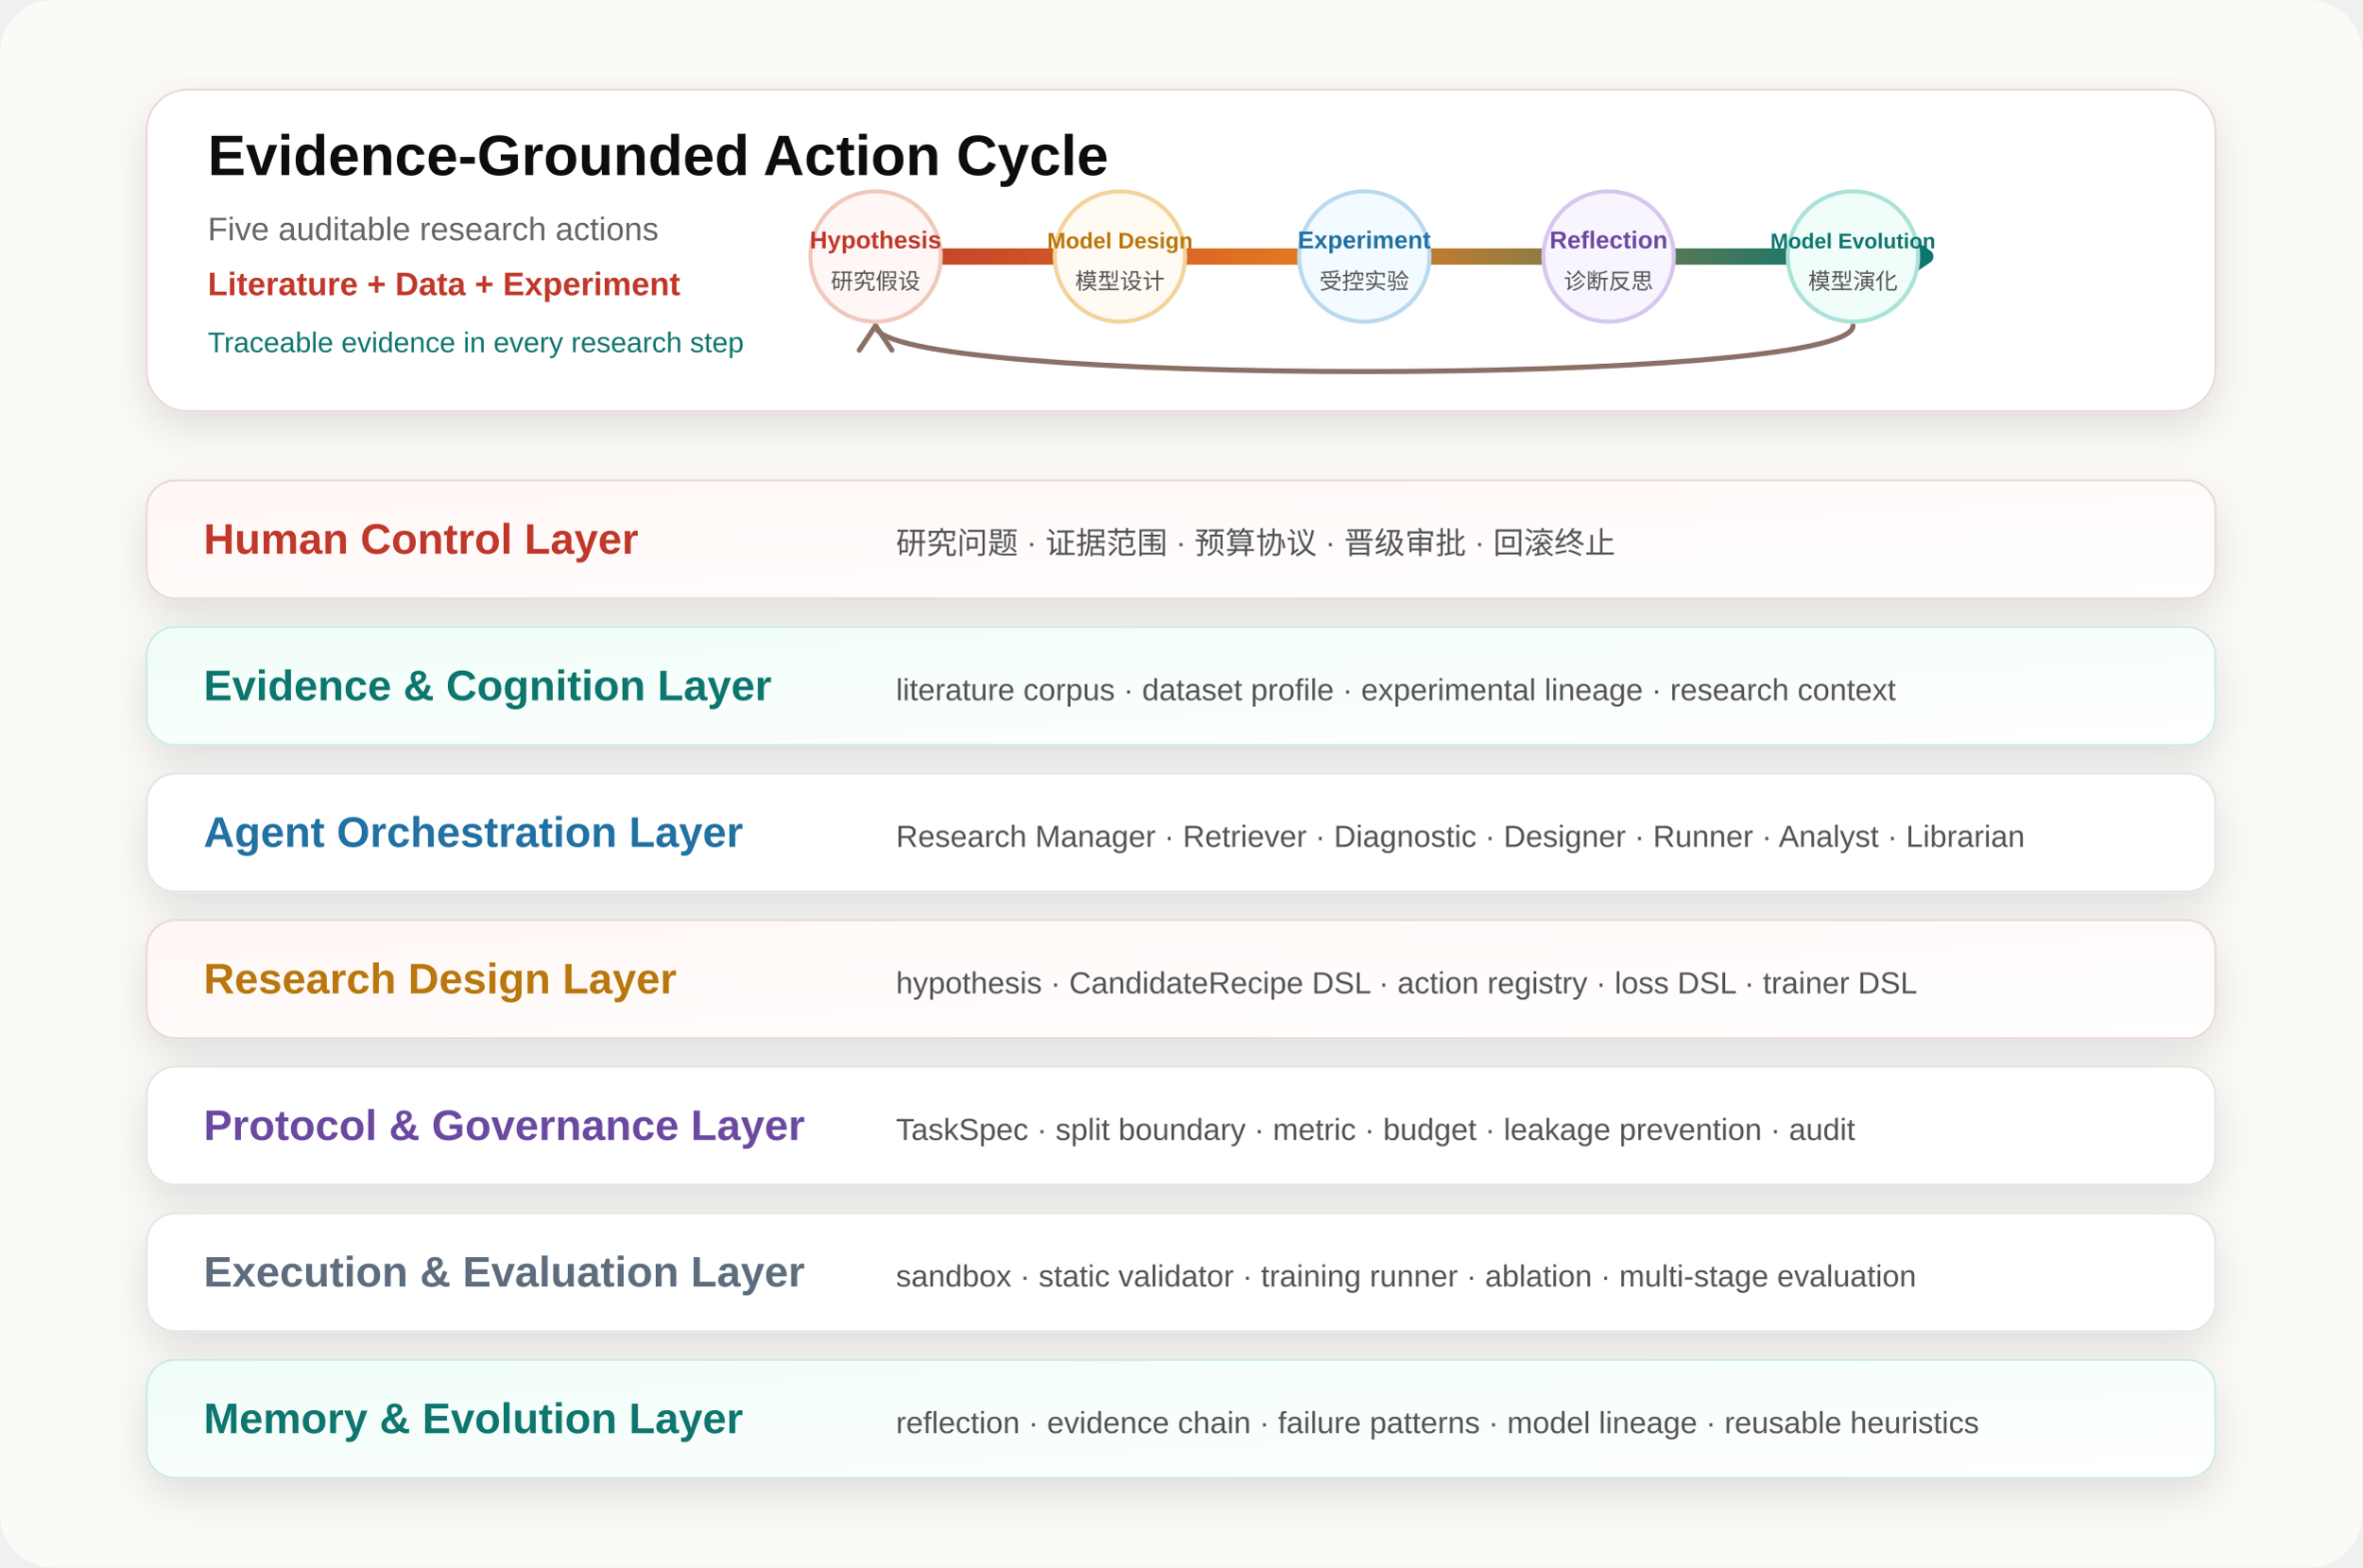
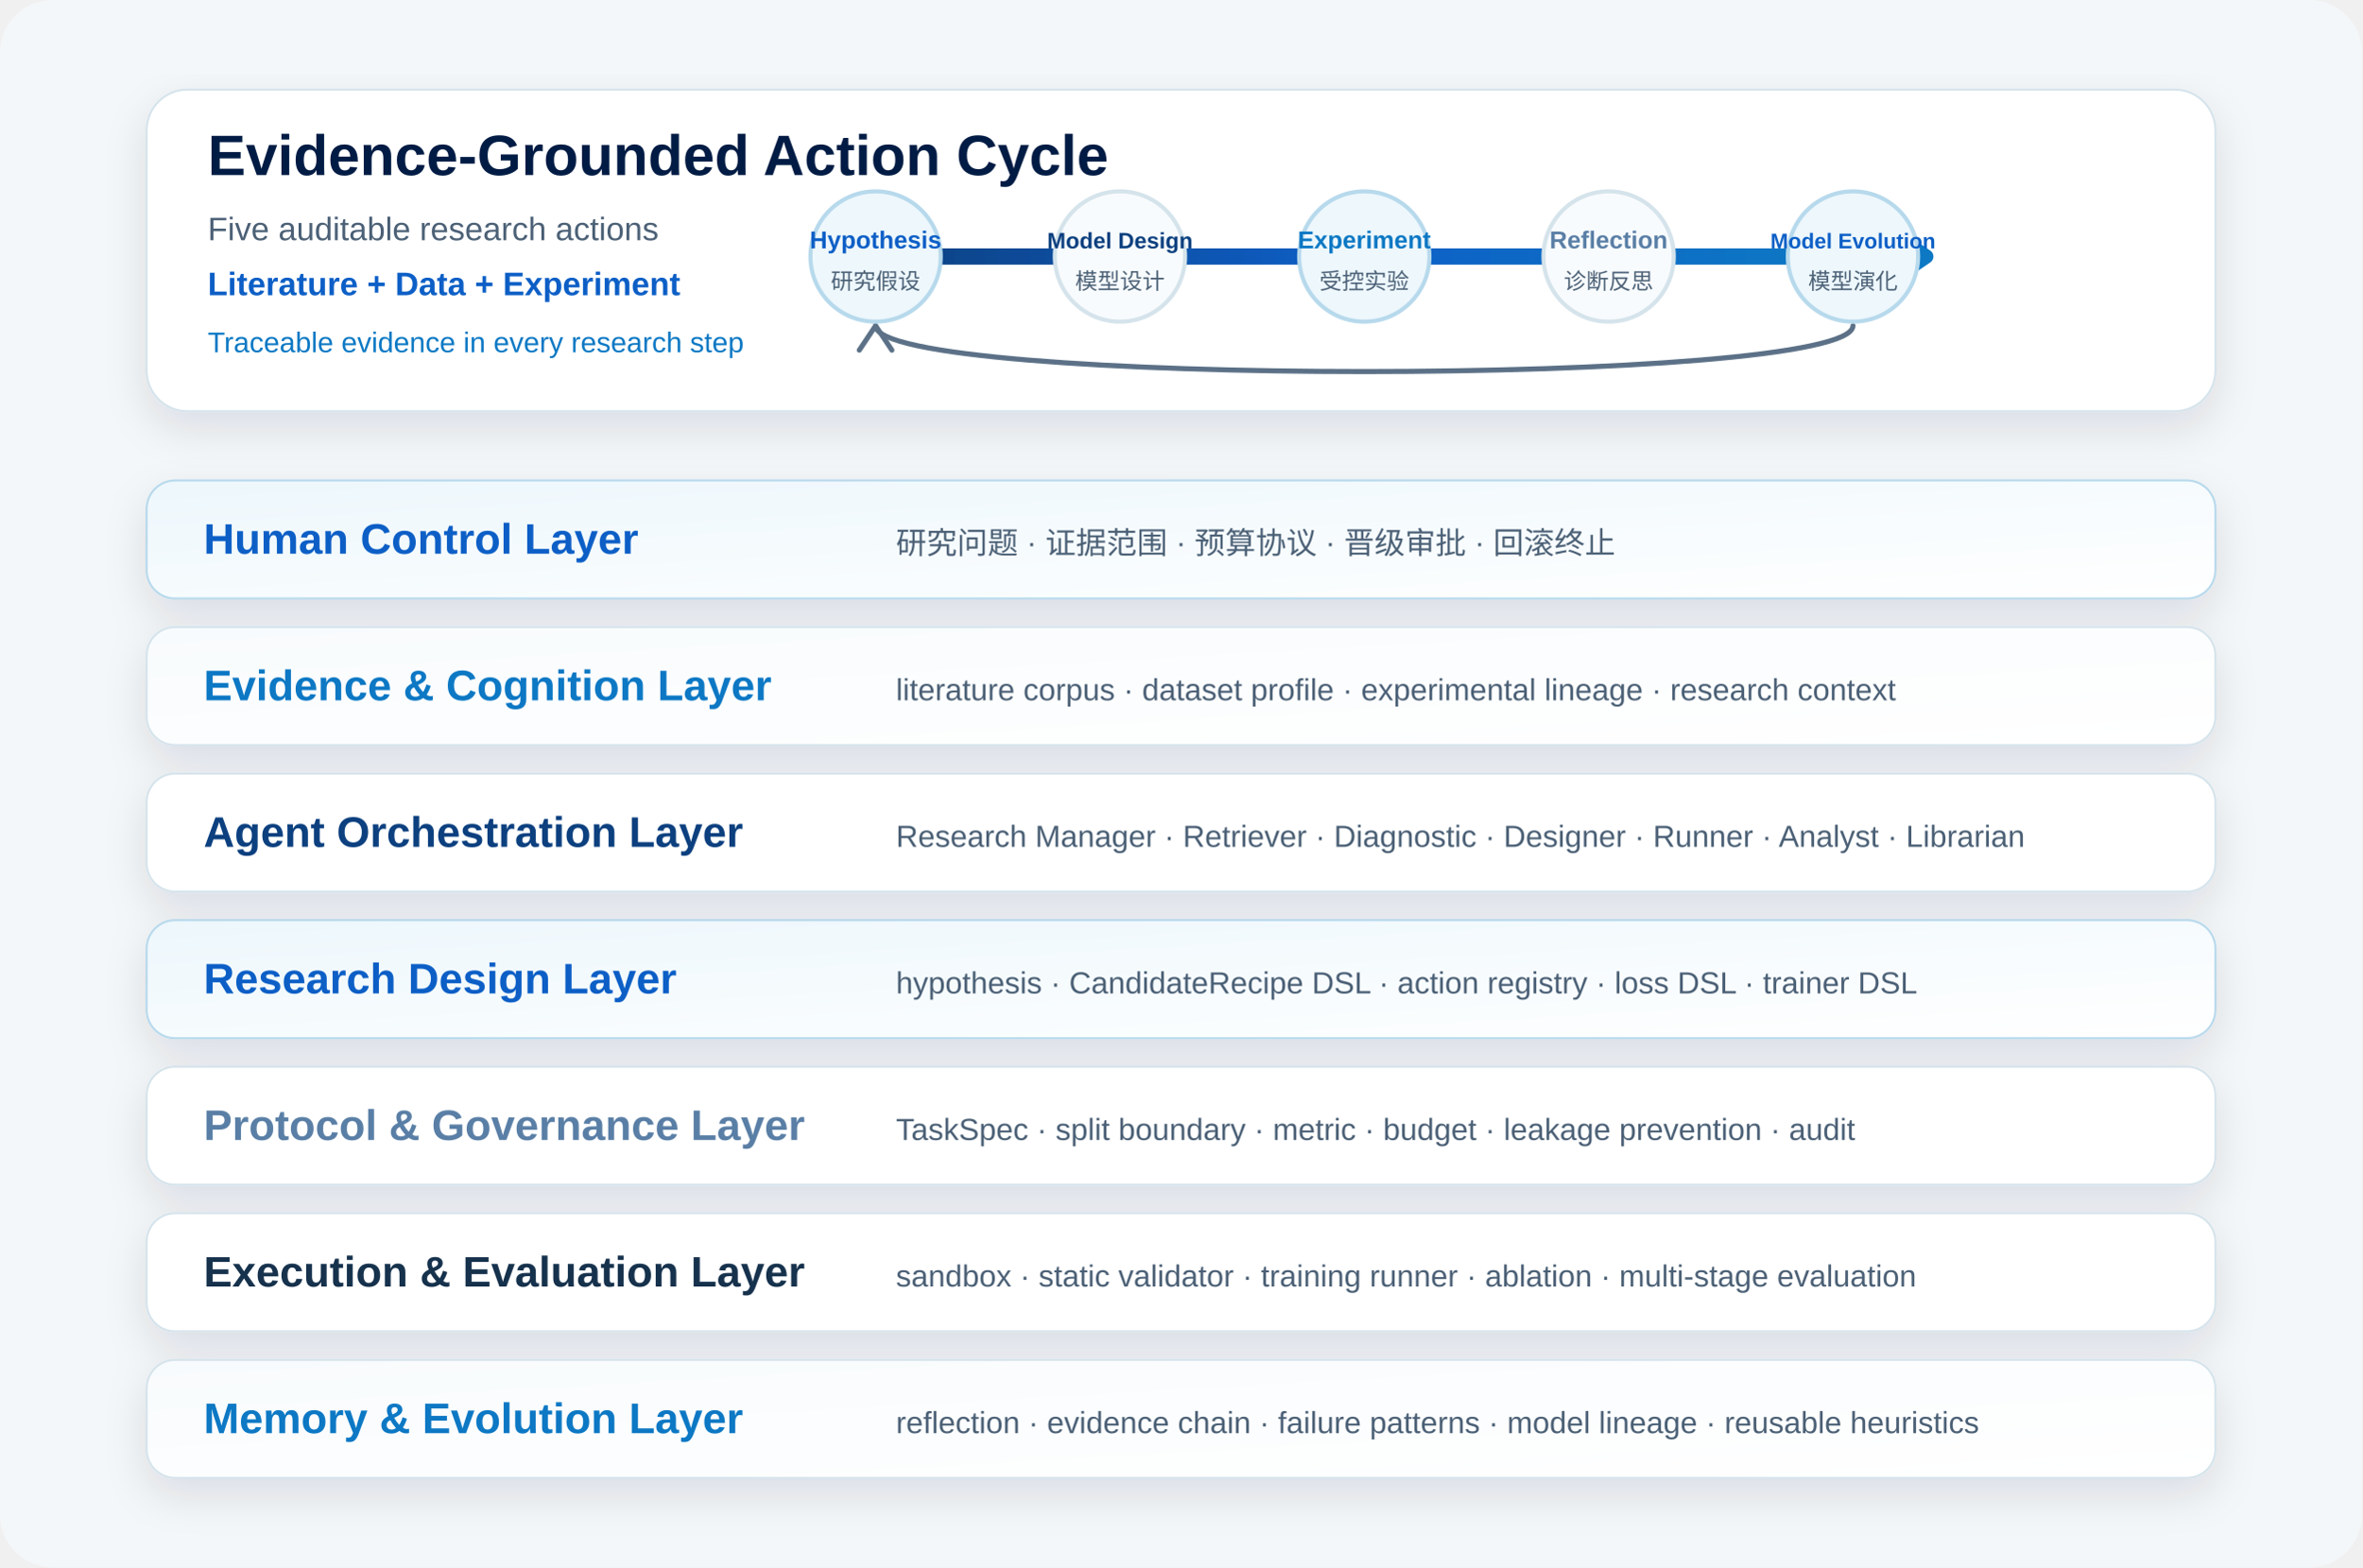
<svg xmlns="http://www.w3.org/2000/svg" viewBox="0 0 1160 770" role="img" aria-labelledby="title desc">
  <defs>
    <linearGradient id="layerA" x1="0" y1="0" x2="1" y2="1">
-       <stop offset="0" stop-color="#fff7f5" />
+       <stop offset="0" stop-color="#edf7fc" />
      <stop offset="1" stop-color="#ffffff" />
    </linearGradient>
    <linearGradient id="layerB" x1="0" y1="0" x2="1" y2="1">
-       <stop offset="0" stop-color="#f0fdf9" />
+       <stop offset="0" stop-color="#f8fbfd" />
      <stop offset="1" stop-color="#ffffff" />
    </linearGradient>
    <linearGradient id="loopGrad" x1="420" y1="132" x2="900" y2="132" gradientUnits="userSpaceOnUse">
-       <stop offset="0" stop-color="#c0392b" />
-       <stop offset="0.5" stop-color="#e67e22" />
-       <stop offset="1" stop-color="#0f766e" />
+       <stop offset="0" stop-color="#083f7f" />
+       <stop offset="0.5" stop-color="#0b5fc6" />
+       <stop offset="1" stop-color="#0b78c4" />
    </linearGradient>
    <filter id="shadow" x="-10%" y="-10%" width="120%" height="130%">
-       <feDropShadow dx="0" dy="8" stdDeviation="10" flood-color="#1a1a1a" flood-opacity="0.11" />
+       <feDropShadow dx="0" dy="8" stdDeviation="10" flood-color="#061f45" flood-opacity="0.11" />
    </filter>
  </defs>
-   <rect width="1160" height="770" rx="26" fill="#fbfaf7" />
+   <rect width="1160" height="770" rx="26" fill="#f4f7f9" />
  <g filter="url(#shadow)">
-     <rect x="72" y="44" width="1016" height="158" rx="20" fill="#ffffff" stroke="#ead9d4" />
-     <text x="102" y="86" font-size="28" font-weight="800" font-family="Arial, Helvetica, sans-serif" fill="#111">Evidence-Grounded Action Cycle</text>
-     <text x="102" y="118" font-size="16" font-family="Arial, Helvetica, sans-serif" fill="#666">Five auditable research actions</text>
-     <text x="102" y="145" font-size="16" font-weight="700" font-family="Arial, Helvetica, sans-serif" fill="#c0392b">Literature + Data + Experiment</text>
-     <text x="102" y="173" font-size="14" font-family="Arial, Helvetica, sans-serif" fill="#0f766e">Traceable evidence in every research step</text>
+     <rect x="72" y="44" width="1016" height="158" rx="20" fill="#ffffff" stroke="#d5e3eb" />
+     <text x="102" y="86" font-size="28" font-weight="800" font-family="Arial, Helvetica, sans-serif" fill="#061f45">Evidence-Grounded Action Cycle</text>
+     <text x="102" y="118" font-size="16" font-family="Arial, Helvetica, sans-serif" fill="#4c6176">Five auditable research actions</text>
+     <text x="102" y="145" font-size="16" font-weight="700" font-family="Arial, Helvetica, sans-serif" fill="#0b5fc6">Literature + Data + Experiment</text>
+     <text x="102" y="173" font-size="14" font-family="Arial, Helvetica, sans-serif" fill="#0b78c4">Traceable evidence in every research step</text>
    <path d="M462 126 H944" fill="none" stroke="url(#loopGrad)" stroke-width="8" stroke-linecap="round" />
-     <path d="M946 126 l-22 -15 m22 15 l-22 15" fill="none" stroke="#0f766e" stroke-width="7" stroke-linecap="round" stroke-linejoin="round" />
-     <path id="research-loop-return" d="M910 160 C910 190 430 190 430 160" fill="none" stroke="#8b6f66" stroke-width="2.5" stroke-linecap="round" />
-     <path d="M430 160 l-8 12 m8 -12 l8 12" fill="none" stroke="#8b6f66" stroke-width="2.5" stroke-linecap="round" stroke-linejoin="round" />
+     <path d="M946 126 l-22 -15 m22 15 l-22 15" fill="none" stroke="#0b78c4" stroke-width="7" stroke-linecap="round" stroke-linejoin="round" />
+     <path id="research-loop-return" d="M910 160 C910 190 430 190 430 160" fill="none" stroke="#5b7187" stroke-width="2.5" stroke-linecap="round" />
+     <path d="M430 160 l-8 12 m8 -12 l8 12" fill="none" stroke="#5b7187" stroke-width="2.5" stroke-linecap="round" stroke-linejoin="round" />
    <g font-family="Arial, Helvetica, sans-serif" text-anchor="middle">
-       <circle cx="430" cy="126" r="32" fill="#fff7f5" stroke="#f0c8be" stroke-width="2" />
-       <text x="430" y="122" font-size="12" font-weight="800" fill="#c0392b">Hypothesis</text>
-       <text x="430" y="142" font-size="11" fill="#555">研究假设</text>
-       <circle cx="550" cy="126" r="32" fill="#fffaf2" stroke="#f3d39b" stroke-width="2" />
-       <text x="550" y="122" font-size="11" font-weight="800" fill="#b9770e">Model Design</text>
-       <text x="550" y="142" font-size="11" fill="#555">模型设计</text>
-       <circle cx="670" cy="126" r="32" fill="#f2fbff" stroke="#b9d9ee" stroke-width="2" />
-       <text x="670" y="122" font-size="12" font-weight="800" fill="#2471a3">Experiment</text>
-       <text x="670" y="142" font-size="11" fill="#555">受控实验</text>
-       <circle cx="790" cy="126" r="32" fill="#f8f5ff" stroke="#d6c7ef" stroke-width="2" />
-       <text x="790" y="122" font-size="12" font-weight="800" fill="#6c4aa1">Reflection</text>
-       <text x="790" y="142" font-size="11" fill="#555">诊断反思</text>
-       <circle cx="910" cy="126" r="32" fill="#f0fdf9" stroke="#a9e2d9" stroke-width="2" />
-       <text x="910" y="122" font-size="10.5" font-weight="800" fill="#0f766e">Model Evolution</text>
-       <text x="910" y="142" font-size="11" fill="#555">模型演化</text>
+       <circle cx="430" cy="126" r="32" fill="#edf7fc" stroke="#b7d9ec" stroke-width="2" />
+       <text x="430" y="122" font-size="12" font-weight="800" fill="#0b5fc6">Hypothesis</text>
+       <text x="430" y="142" font-size="11" fill="#4c6176">研究假设</text>
+       <circle cx="550" cy="126" r="32" fill="#f8fbfd" stroke="#d5e3eb" stroke-width="2" />
+       <text x="550" y="122" font-size="11" font-weight="800" fill="#083f7f">Model Design</text>
+       <text x="550" y="142" font-size="11" fill="#4c6176">模型设计</text>
+       <circle cx="670" cy="126" r="32" fill="#edf7fc" stroke="#b7d9ec" stroke-width="2" />
+       <text x="670" y="122" font-size="12" font-weight="800" fill="#0b78c4">Experiment</text>
+       <text x="670" y="142" font-size="11" fill="#4c6176">受控实验</text>
+       <circle cx="790" cy="126" r="32" fill="#f8fbfd" stroke="#d5e3eb" stroke-width="2" />
+       <text x="790" y="122" font-size="12" font-weight="800" fill="#5a7fa6">Reflection</text>
+       <text x="790" y="142" font-size="11" fill="#4c6176">诊断反思</text>
+       <circle cx="910" cy="126" r="32" fill="#edf7fc" stroke="#b7d9ec" stroke-width="2" />
+       <text x="910" y="122" font-size="10.5" font-weight="800" fill="#0b5fc6">Model Evolution</text>
+       <text x="910" y="142" font-size="11" fill="#4c6176">模型演化</text>
    </g>
  </g>
  <g filter="url(#shadow)" font-family="Arial, Helvetica, sans-serif">
-     <rect x="72" y="236" width="1016" height="58" rx="14" fill="url(#layerA)" stroke="#ead9d4" />
-     <text x="100" y="272" font-size="21" font-weight="800" fill="#c0392b">Human Control Layer</text>
-     <text x="440" y="272" font-size="15" fill="#555">研究问题 · 证据范围 · 预算协议 · 晋级审批 · 回滚终止</text>
-     <rect x="72" y="308" width="1016" height="58" rx="14" fill="url(#layerB)" stroke="#cdeae4" />
-     <text x="100" y="344" font-size="21" font-weight="800" fill="#0f766e">Evidence &amp; Cognition Layer</text>
-     <text x="440" y="344" font-size="15" fill="#555">literature corpus · dataset profile · experimental lineage · research context</text>
-     <rect x="72" y="380" width="1016" height="58" rx="14" fill="#ffffff" stroke="#e4e4e4" />
-     <text x="100" y="416" font-size="21" font-weight="800" fill="#2471a3">Agent Orchestration Layer</text>
-     <text x="440" y="416" font-size="15" fill="#555">Research Manager · Retriever · Diagnostic · Designer · Runner · Analyst · Librarian</text>
-     <rect x="72" y="452" width="1016" height="58" rx="14" fill="url(#layerA)" stroke="#ead9d4" />
-     <text x="100" y="488" font-size="21" font-weight="800" fill="#b9770e">Research Design Layer</text>
-     <text x="440" y="488" font-size="15" fill="#555">hypothesis · CandidateRecipe DSL · action registry · loss DSL · trainer DSL</text>
-     <rect x="72" y="524" width="1016" height="58" rx="14" fill="#ffffff" stroke="#e4e4e4" />
-     <text x="100" y="560" font-size="21" font-weight="800" fill="#6c4aa1">Protocol &amp; Governance Layer</text>
-     <text x="440" y="560" font-size="15" fill="#555">TaskSpec · split boundary · metric · budget · leakage prevention · audit</text>
-     <rect x="72" y="596" width="1016" height="58" rx="14" fill="#ffffff" stroke="#e4e4e4" />
-     <text x="100" y="632" font-size="21" font-weight="800" fill="#5d6d7e">Execution &amp; Evaluation Layer</text>
-     <text x="440" y="632" font-size="15" fill="#555">sandbox · static validator · training runner · ablation · multi-stage evaluation</text>
-     <rect x="72" y="668" width="1016" height="58" rx="14" fill="url(#layerB)" stroke="#cdeae4" />
-     <text x="100" y="704" font-size="21" font-weight="800" fill="#0f766e">Memory &amp; Evolution Layer</text>
-     <text x="440" y="704" font-size="15" fill="#555">reflection · evidence chain · failure patterns · model lineage · reusable heuristics</text>
+     <rect x="72" y="236" width="1016" height="58" rx="14" fill="url(#layerA)" stroke="#b7d9ec" />
+     <text x="100" y="272" font-size="21" font-weight="800" fill="#0b5fc6">Human Control Layer</text>
+     <text x="440" y="272" font-size="15" fill="#4c6176">研究问题 · 证据范围 · 预算协议 · 晋级审批 · 回滚终止</text>
+     <rect x="72" y="308" width="1016" height="58" rx="14" fill="url(#layerB)" stroke="#d5e3eb" />
+     <text x="100" y="344" font-size="21" font-weight="800" fill="#0b78c4">Evidence &amp; Cognition Layer</text>
+     <text x="440" y="344" font-size="15" fill="#4c6176">literature corpus · dataset profile · experimental lineage · research context</text>
+     <rect x="72" y="380" width="1016" height="58" rx="14" fill="#ffffff" stroke="#d5e3eb" />
+     <text x="100" y="416" font-size="21" font-weight="800" fill="#083f7f">Agent Orchestration Layer</text>
+     <text x="440" y="416" font-size="15" fill="#4c6176">Research Manager · Retriever · Diagnostic · Designer · Runner · Analyst · Librarian</text>
+     <rect x="72" y="452" width="1016" height="58" rx="14" fill="url(#layerA)" stroke="#b7d9ec" />
+     <text x="100" y="488" font-size="21" font-weight="800" fill="#0b5fc6">Research Design Layer</text>
+     <text x="440" y="488" font-size="15" fill="#4c6176">hypothesis · CandidateRecipe DSL · action registry · loss DSL · trainer DSL</text>
+     <rect x="72" y="524" width="1016" height="58" rx="14" fill="#ffffff" stroke="#d5e3eb" />
+     <text x="100" y="560" font-size="21" font-weight="800" fill="#5a7fa6">Protocol &amp; Governance Layer</text>
+     <text x="440" y="560" font-size="15" fill="#4c6176">TaskSpec · split boundary · metric · budget · leakage prevention · audit</text>
+     <rect x="72" y="596" width="1016" height="58" rx="14" fill="#ffffff" stroke="#d5e3eb" />
+     <text x="100" y="632" font-size="21" font-weight="800" fill="#17324d">Execution &amp; Evaluation Layer</text>
+     <text x="440" y="632" font-size="15" fill="#4c6176">sandbox · static validator · training runner · ablation · multi-stage evaluation</text>
+     <rect x="72" y="668" width="1016" height="58" rx="14" fill="url(#layerB)" stroke="#d5e3eb" />
+     <text x="100" y="704" font-size="21" font-weight="800" fill="#0b78c4">Memory &amp; Evolution Layer</text>
+     <text x="440" y="704" font-size="15" fill="#4c6176">reflection · evidence chain · failure patterns · model lineage · reusable heuristics</text>
  </g>
</svg>
